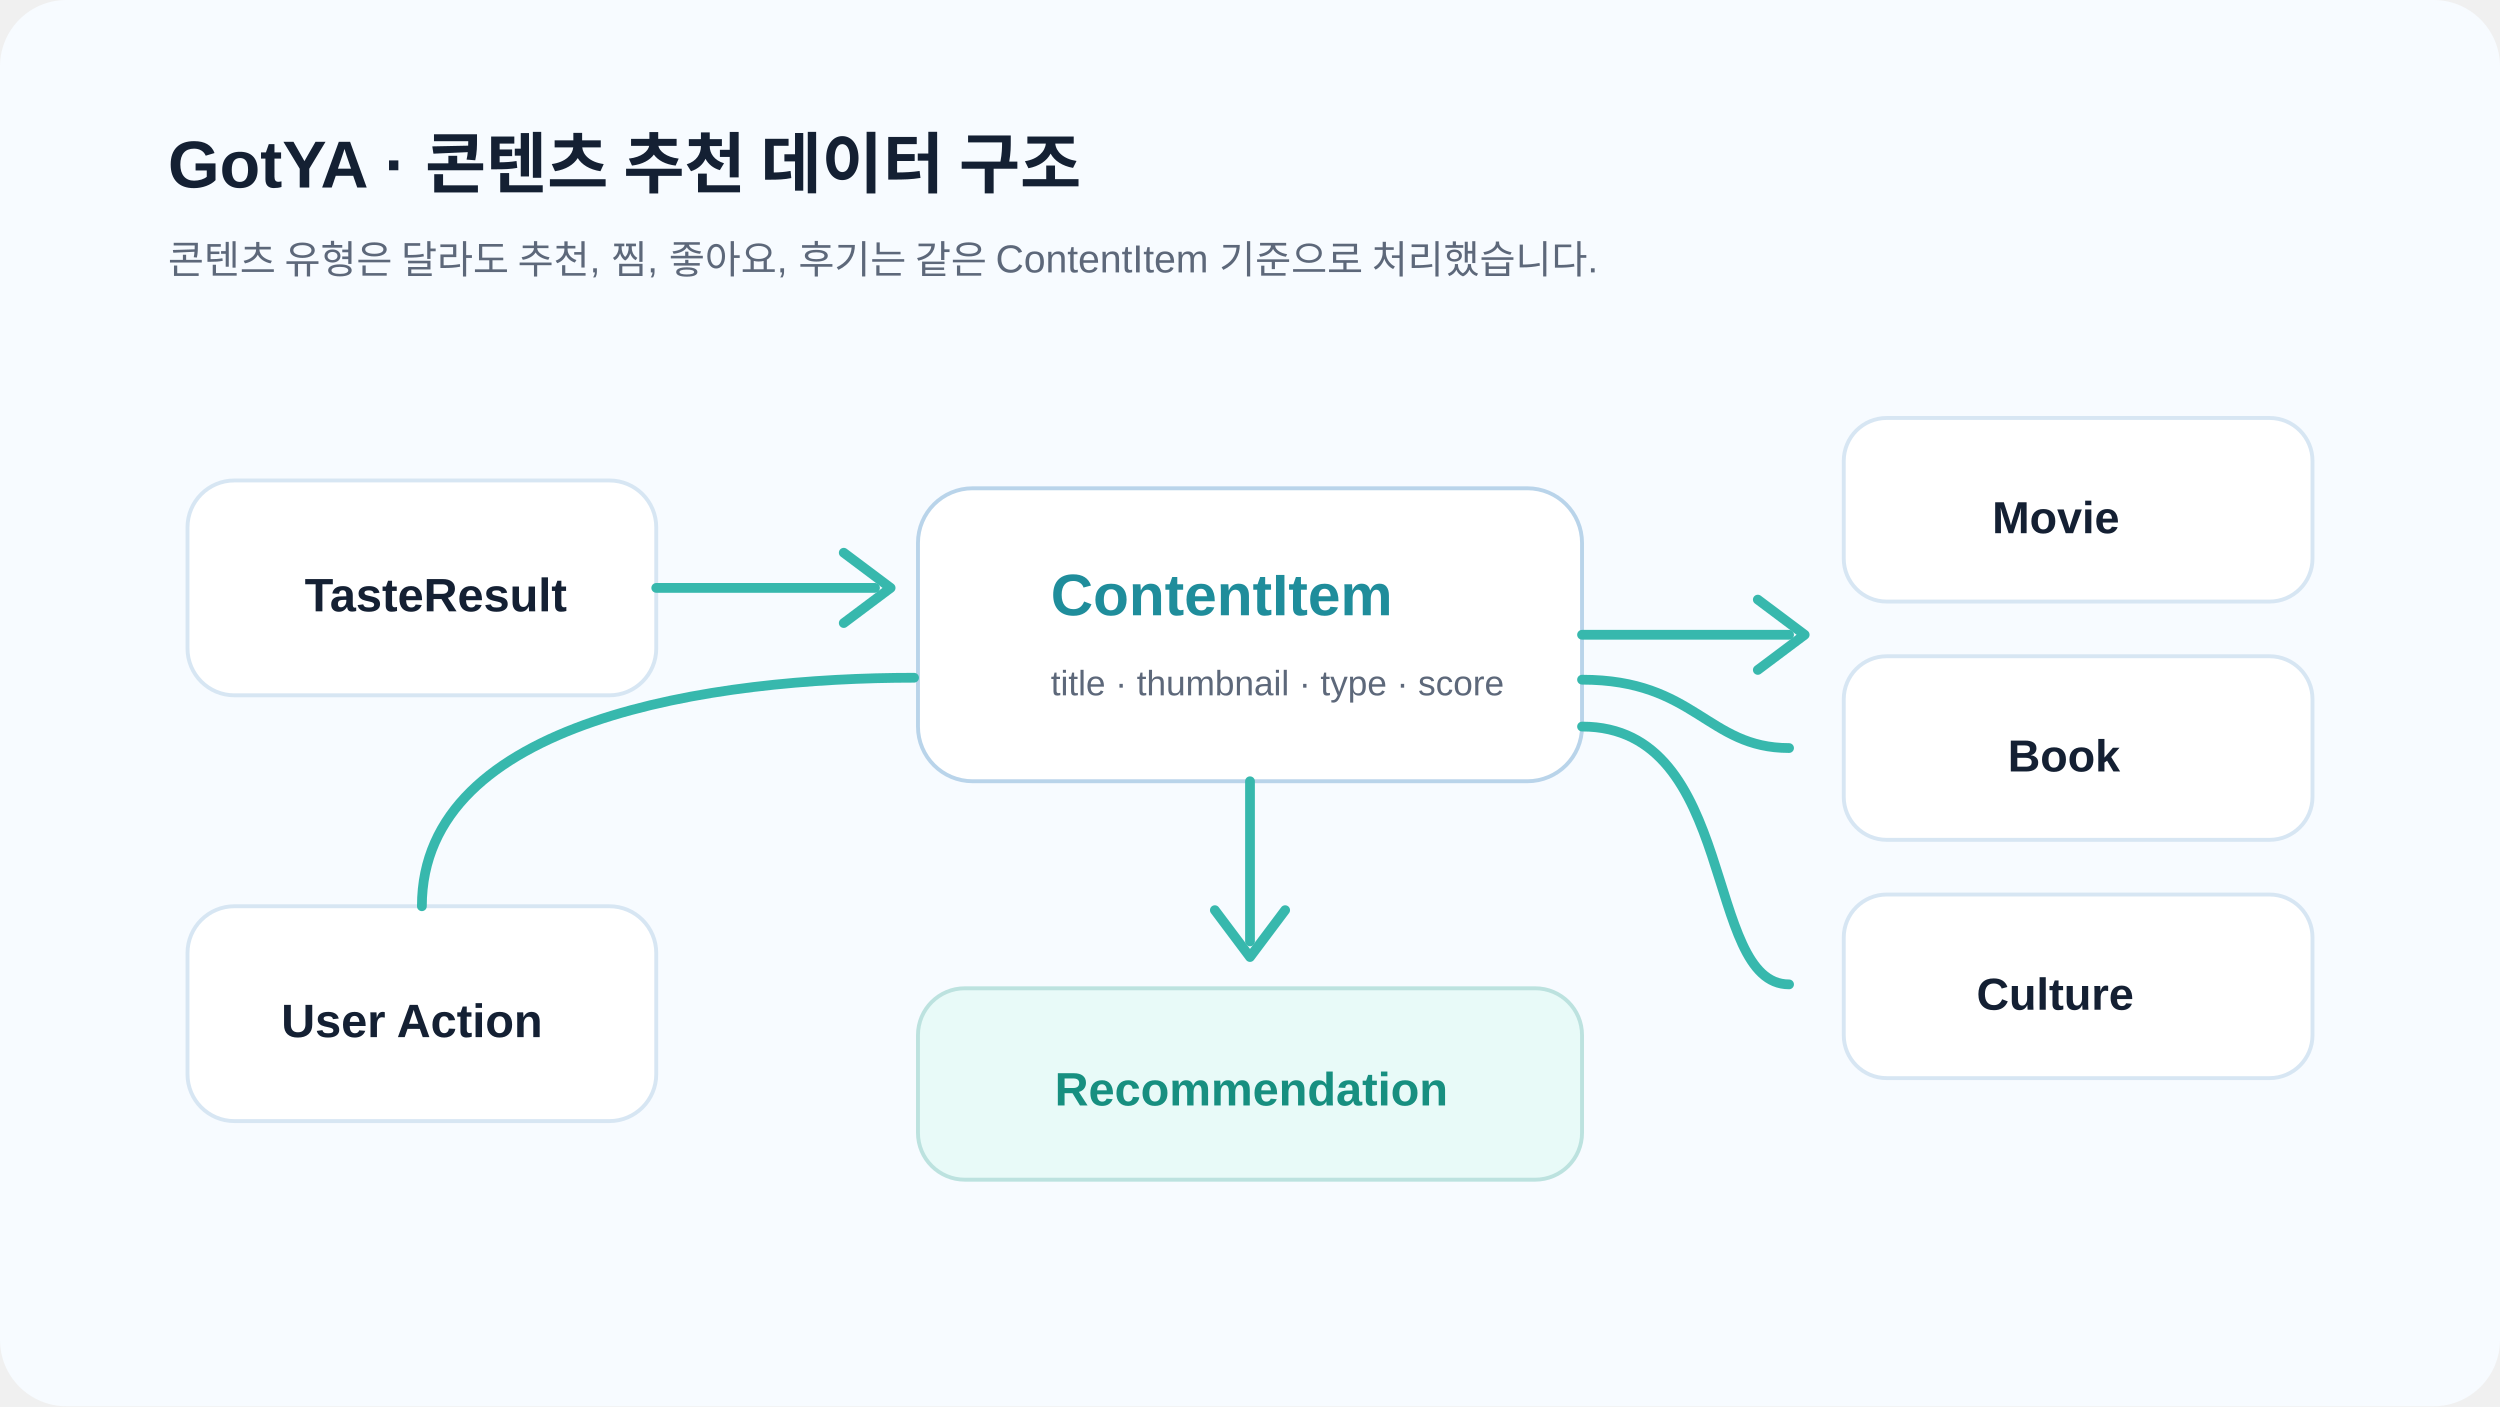
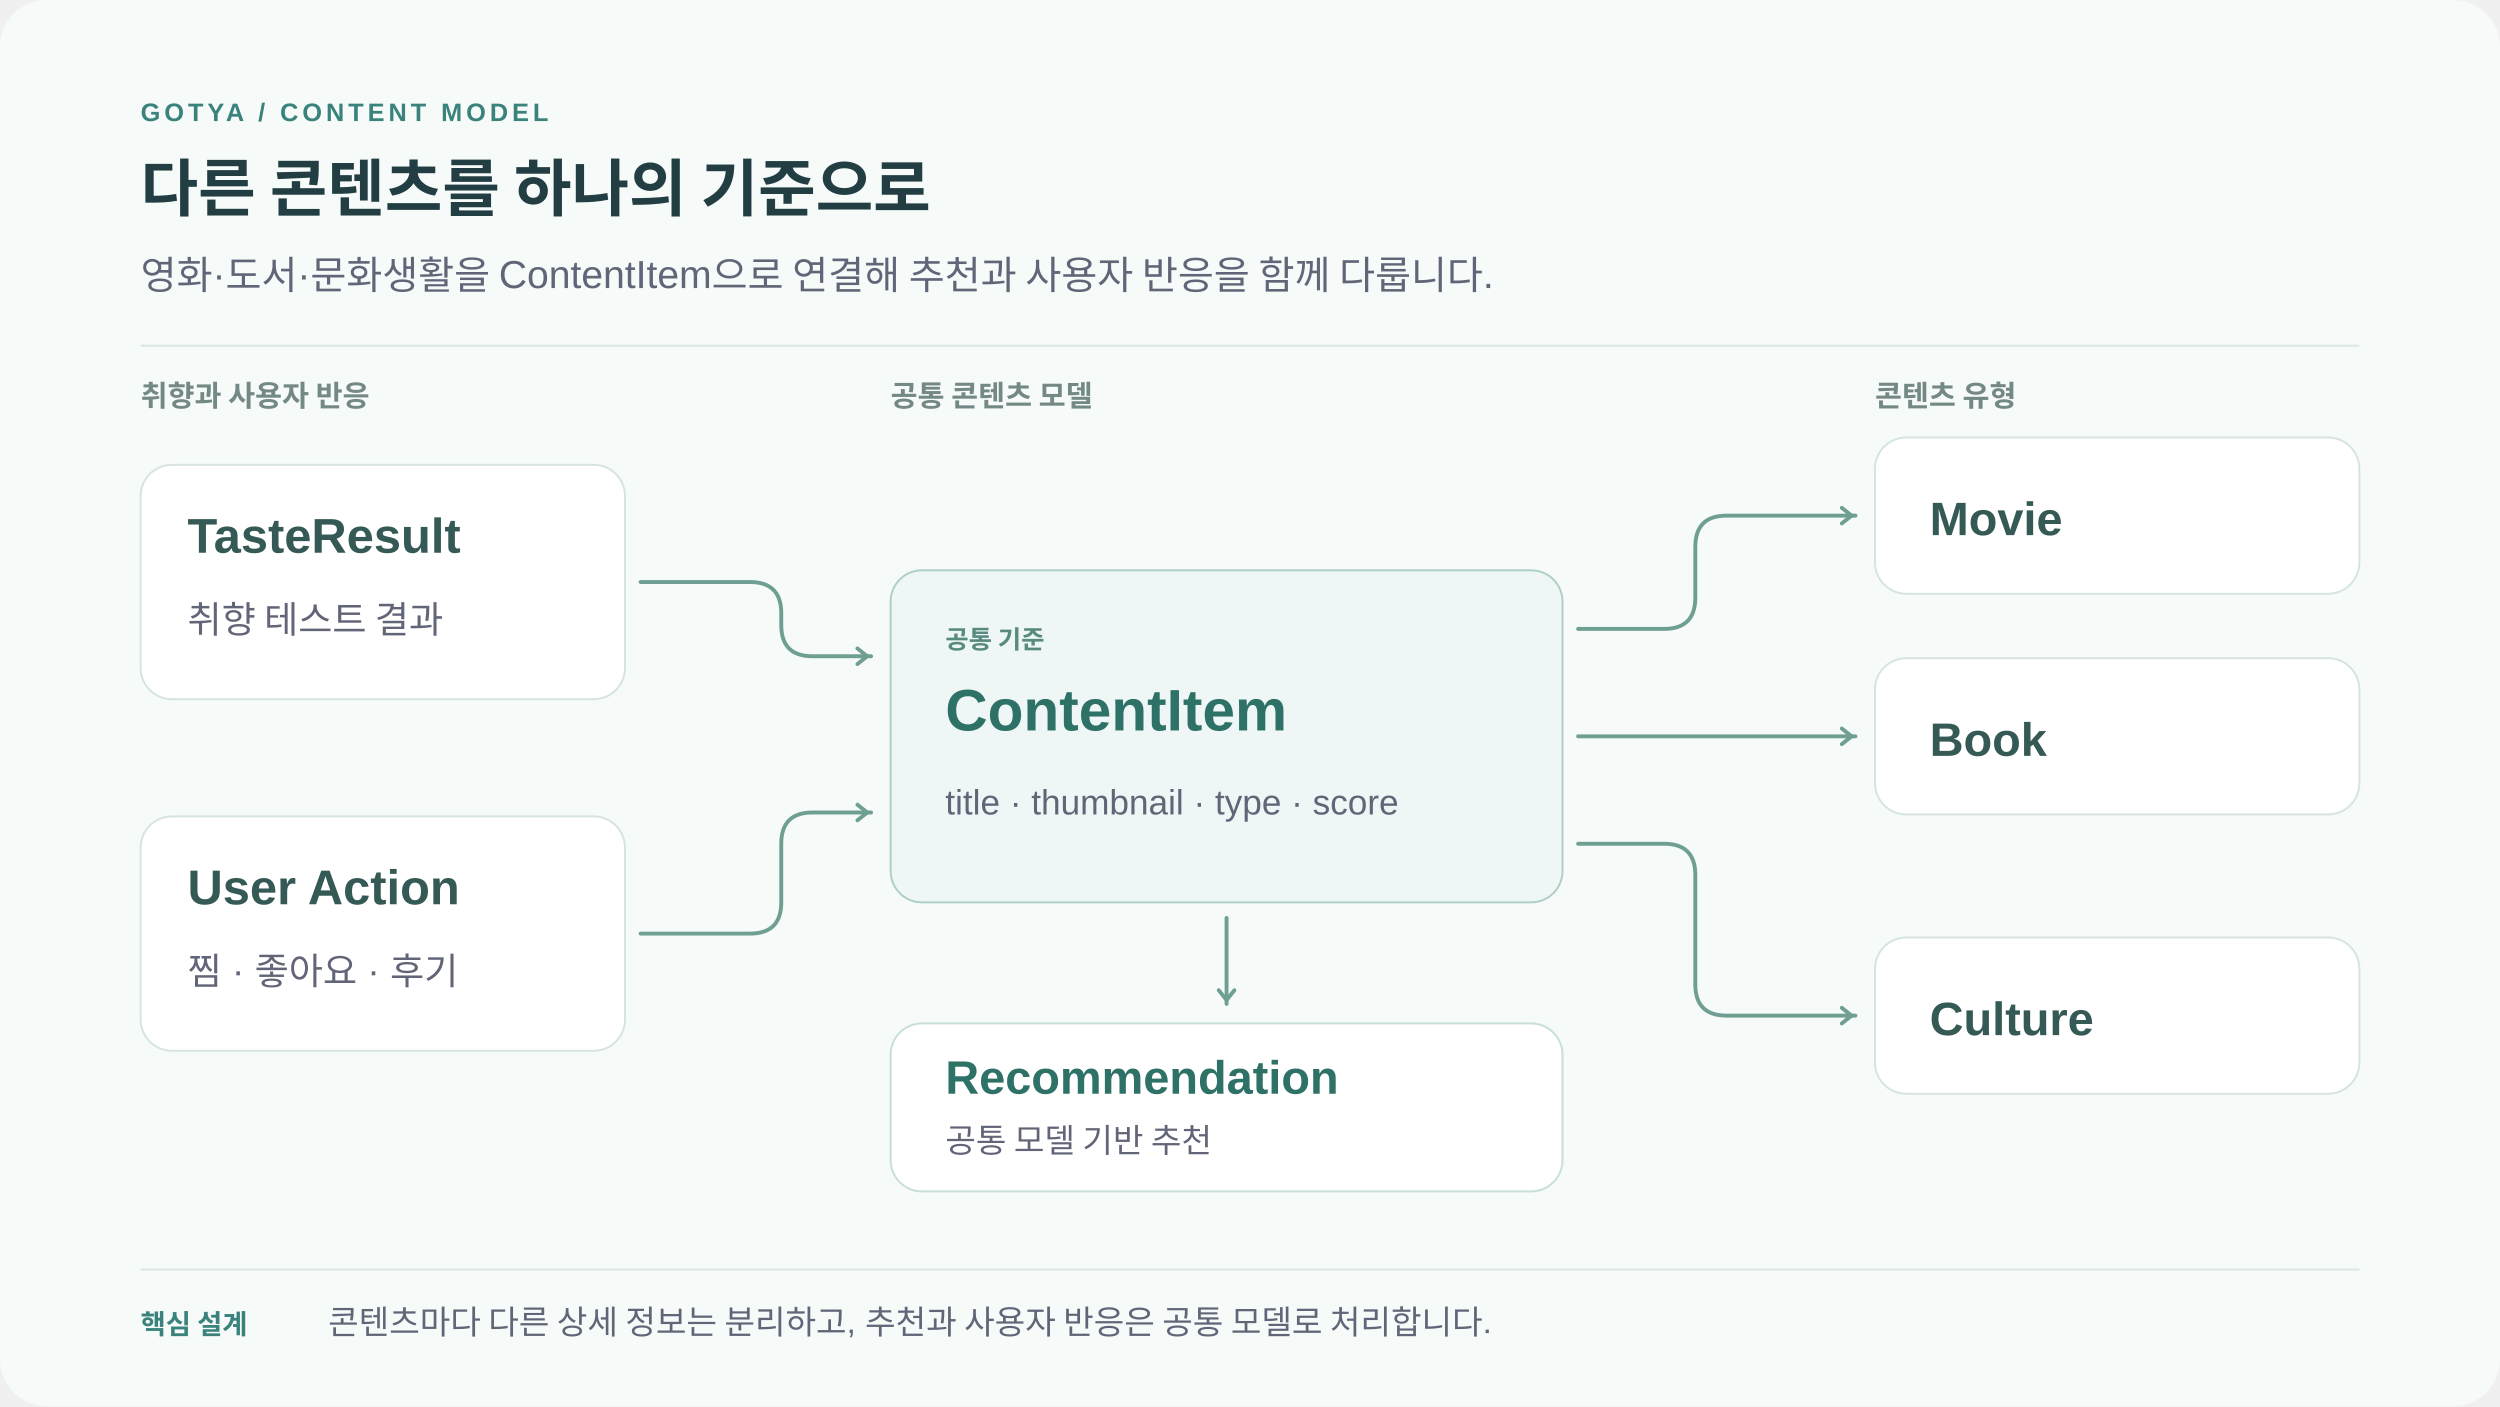
<svg xmlns="http://www.w3.org/2000/svg" viewBox="0 0 1280 720" role="img" aria-labelledby="title desc">
-   <rect width="1280" height="720" rx="34" fill="#f7fbff" />
-   <text x="86" y="96" font-family="IBM Plex Sans KR, Arial, sans-serif" font-size="34" font-weight="800" fill="#142033">GotYA · 콘텐츠 추천 데이터 구조</text>
-   <text x="86" y="140" font-family="IBM Plex Sans KR, Arial, sans-serif" font-size="20" font-weight="500" fill="#5d687a">콘텐츠 유형은 달라도 추천, 찜, 좋아요, 후기는 같은 ContentItem 기준으로 처리했습니다.</text>
-   <g font-family="IBM Plex Sans KR, Arial, sans-serif">
-     <rect x="470" y="250" width="340" height="150" rx="28" fill="#ffffff" stroke="#b9d4ea" stroke-width="2" />
-     <text x="538" y="315" font-size="30" font-weight="800" fill="#1f8d9b">ContentItem</text>
-     <text x="538" y="356" font-size="18" fill="#5d687a">title · thumbnail · type · score</text>
-     <rect x="96" y="246" width="240" height="110" rx="24" fill="#fff" stroke="#d7e6f3" stroke-width="2" />
-     <text x="156" y="313" font-size="24" font-weight="800" fill="#142033">TasteResult</text>
-     <rect x="944" y="214" width="240" height="94" rx="22" fill="#fff" stroke="#d7e6f3" stroke-width="2" />
-     <text x="1020" y="273" font-size="23" font-weight="800" fill="#142033">Movie</text>
-     <rect x="944" y="336" width="240" height="94" rx="22" fill="#fff" stroke="#d7e6f3" stroke-width="2" />
-     <text x="1028" y="395" font-size="23" font-weight="800" fill="#142033">Book</text>
-     <rect x="944" y="458" width="240" height="94" rx="22" fill="#fff" stroke="#d7e6f3" stroke-width="2" />
-     <text x="1012" y="517" font-size="23" font-weight="800" fill="#142033">Culture</text>
-     <rect x="470" y="506" width="340" height="98" rx="24" fill="#e8faf8" stroke="#bce2df" stroke-width="2" />
-     <text x="540" y="566" font-size="24" font-weight="800" fill="#178f80">Recommendation</text>
-     <rect x="96" y="464" width="240" height="110" rx="24" fill="#fff" stroke="#d7e6f3" stroke-width="2" />
-     <text x="144" y="531" font-size="24" font-weight="800" fill="#142033">User Action</text>
-     <path d="M336 301h112" stroke="#37b8ad" stroke-width="5" stroke-linecap="round" />
-     <path d="m432 283 24 18-24 18" fill="none" stroke="#37b8ad" stroke-width="5" stroke-linecap="round" stroke-linejoin="round" />
-     <path d="M810 325h106" stroke="#37b8ad" stroke-width="5" stroke-linecap="round" />
-     <path d="m900 307 24 18-24 18" fill="none" stroke="#37b8ad" stroke-width="5" stroke-linecap="round" stroke-linejoin="round" />
-     <path d="M810 348c58 0 64 35 106 35" stroke="#37b8ad" stroke-width="5" fill="none" stroke-linecap="round" />
-     <path d="M810 372c80 0 62 132 106 132" stroke="#37b8ad" stroke-width="5" fill="none" stroke-linecap="round" />
-     <path d="M216 464c0-96 150-117 252-117" stroke="#37b8ad" stroke-width="5" fill="none" stroke-linecap="round" />
-     <path d="M640 400v82" stroke="#37b8ad" stroke-width="5" stroke-linecap="round" />
-     <path d="m622 466 18 24 18-24" fill="none" stroke="#37b8ad" stroke-width="5" stroke-linecap="round" stroke-linejoin="round" />
+   <defs>
+     <marker id="arrow-teal" viewBox="0 0 12 12" refX="10" refY="6" markerWidth="12" markerHeight="12" markerUnits="userSpaceOnUse" orient="auto">
+       <path d="M3 2 8 6 3 10" fill="none" stroke="#6f9e93" stroke-width="2" stroke-linecap="round" stroke-linejoin="round" />
+     </marker>
+   </defs>
+   <rect width="1280" height="720" rx="24" fill="#f6faf9" />
+   <g font-family="Arial, 'Malgun Gothic', sans-serif">
+     <text x="72" y="62" font-size="13" font-weight="700" fill="#3a827c" letter-spacing="2">GOTYA / CONTENT MODEL</text>
+     <text x="72" y="108" font-size="32" font-weight="700" fill="#233e42">다른 콘텐츠를 하나의 기준으로</text>
+     <text x="72" y="148" font-size="20" font-weight="400" fill="#626577">영화·도서·문화생활을 ContentItem으로 연결해 추천과 사용자 반응을 함께 다룹니다.</text>
+     <path d="M72 177H1208" stroke="#dbe7e5" />
+     <text x="72" y="208" font-size="15" font-weight="700" fill="#748985">취향과 사용자 반응</text>
+     <text x="456" y="208" font-size="15" font-weight="700" fill="#748985">공통 콘텐츠 모델</text>
+     <text x="960" y="208" font-size="15" font-weight="700" fill="#748985">콘텐츠 유형</text>
+     <rect x="72" y="238" width="248" height="120" rx="16" fill="#fff" stroke="#d5e4e1" />
+     <text x="96" y="283" font-size="25" font-weight="700" fill="#355955">TasteResult</text>
+     <text x="96" y="324" font-size="19" font-weight="400" fill="#626577">취향 테스트 결과</text>
+     <rect x="72" y="418" width="248" height="120" rx="16" fill="#fff" stroke="#d5e4e1" />
+     <text x="96" y="463" font-size="25" font-weight="700" fill="#355955">User Action</text>
+     <text x="96" y="504" font-size="19" font-weight="400" fill="#626577">찜 · 좋아요 · 후기</text>
+     <rect x="456" y="292" width="344" height="170" rx="16" fill="#eef7f5" stroke="#afcec7" />
+     <text x="484" y="332" font-size="13" font-weight="700" fill="#588a80">공통 기준</text>
+     <text x="484" y="374" font-size="30" font-weight="700" fill="#2e7167">ContentItem</text>
+     <text x="484" y="417" font-size="18" font-weight="400" fill="#626577">title · thumbnail · type · score</text>
+     <path d="M328 298H384Q400 298 400 314V320Q400 336 416 336H446" fill="none" stroke="#6f9e93" stroke-width="2" stroke-linecap="round" stroke-linejoin="round" marker-end="url(#arrow-teal)" />
+     <path id="action-to-content" d="M328 478H384Q400 478 400 462V432Q400 416 416 416H446" fill="none" stroke="#6f9e93" stroke-width="2" stroke-linecap="round" stroke-linejoin="round" marker-end="url(#arrow-teal)" />
+     <path d="M808 322H852Q868 322 868 306V280Q868 264 884 264H950" fill="none" stroke="#6f9e93" stroke-width="2" stroke-linecap="round" stroke-linejoin="round" marker-end="url(#arrow-teal)" />
+     <path id="content-to-book" d="M808 377H950" fill="none" stroke="#6f9e93" stroke-width="2" stroke-linecap="round" stroke-linejoin="round" marker-end="url(#arrow-teal)" />
+     <path id="content-to-culture" d="M808 432H852Q868 432 868 448V504Q868 520 884 520H950" fill="none" stroke="#6f9e93" stroke-width="2" stroke-linecap="round" stroke-linejoin="round" marker-end="url(#arrow-teal)" />
+     <rect x="960" y="224" width="248" height="80" rx="16" fill="#fff" stroke="#d5e4e1" />
+     <text x="988" y="274" font-size="24" font-weight="700" fill="#355955">Movie</text>
+     <rect x="960" y="337" width="248" height="80" rx="16" fill="#fff" stroke="#d5e4e1" />
+     <text x="988" y="387" font-size="24" font-weight="700" fill="#355955">Book</text>
+     <rect x="960" y="480" width="248" height="80" rx="16" fill="#fff" stroke="#d5e4e1" />
+     <text x="988" y="530" font-size="24" font-weight="700" fill="#355955">Culture</text>
+     <path d="M628 470V514" fill="none" stroke="#6f9e93" stroke-width="2" stroke-linecap="round" stroke-linejoin="round" marker-end="url(#arrow-teal)" />
+     <rect x="456" y="524" width="344" height="86" rx="16" fill="#fff" stroke="#c7deda" />
+     <text x="484" y="560" font-size="24" font-weight="700" fill="#2e7167">Recommendation</text>
+     <text x="484" y="590" font-size="17" font-weight="400" fill="#626577">공통 모델 기반 추천</text>
+     <path d="M72 650H1208" stroke="#dbe7e5" />
+     <text x="72" y="683" font-size="14" font-weight="700" fill="#3a827c">핵심 설계</text>
+     <text x="168" y="683" font-size="17" font-weight="400" fill="#626577">콘텐츠마다 다른 상세 정보는 분리하고, 추천과 사용자 반응은 공통 모델로 처리합니다.</text>
  </g>
</svg>
